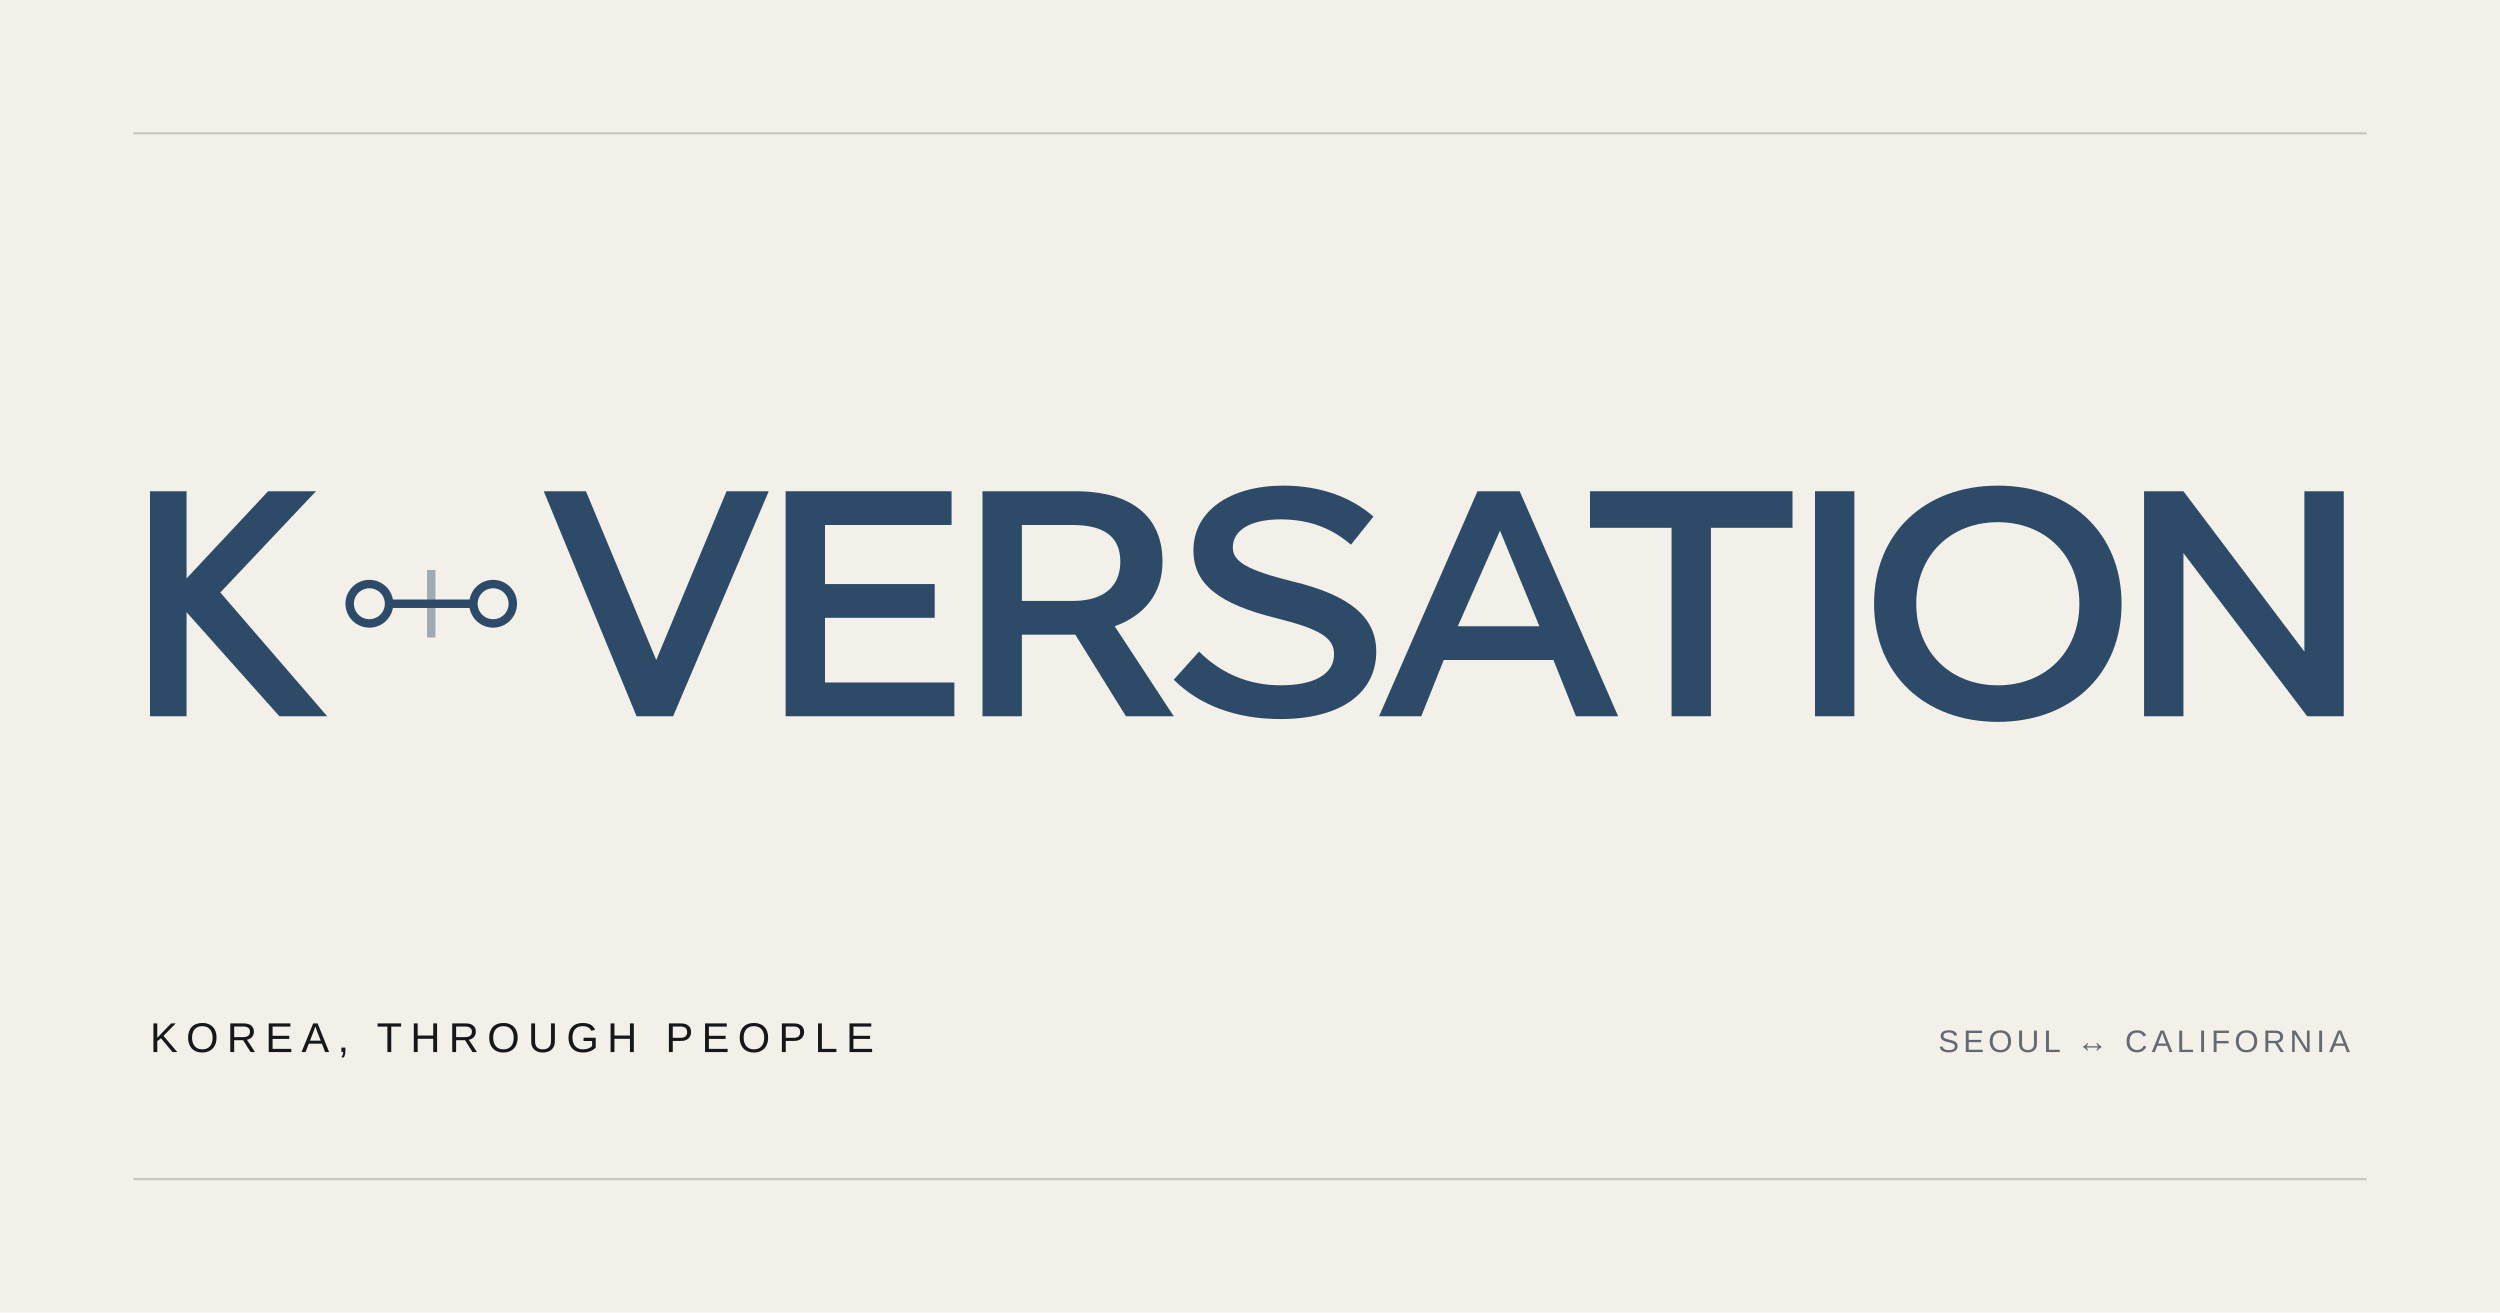
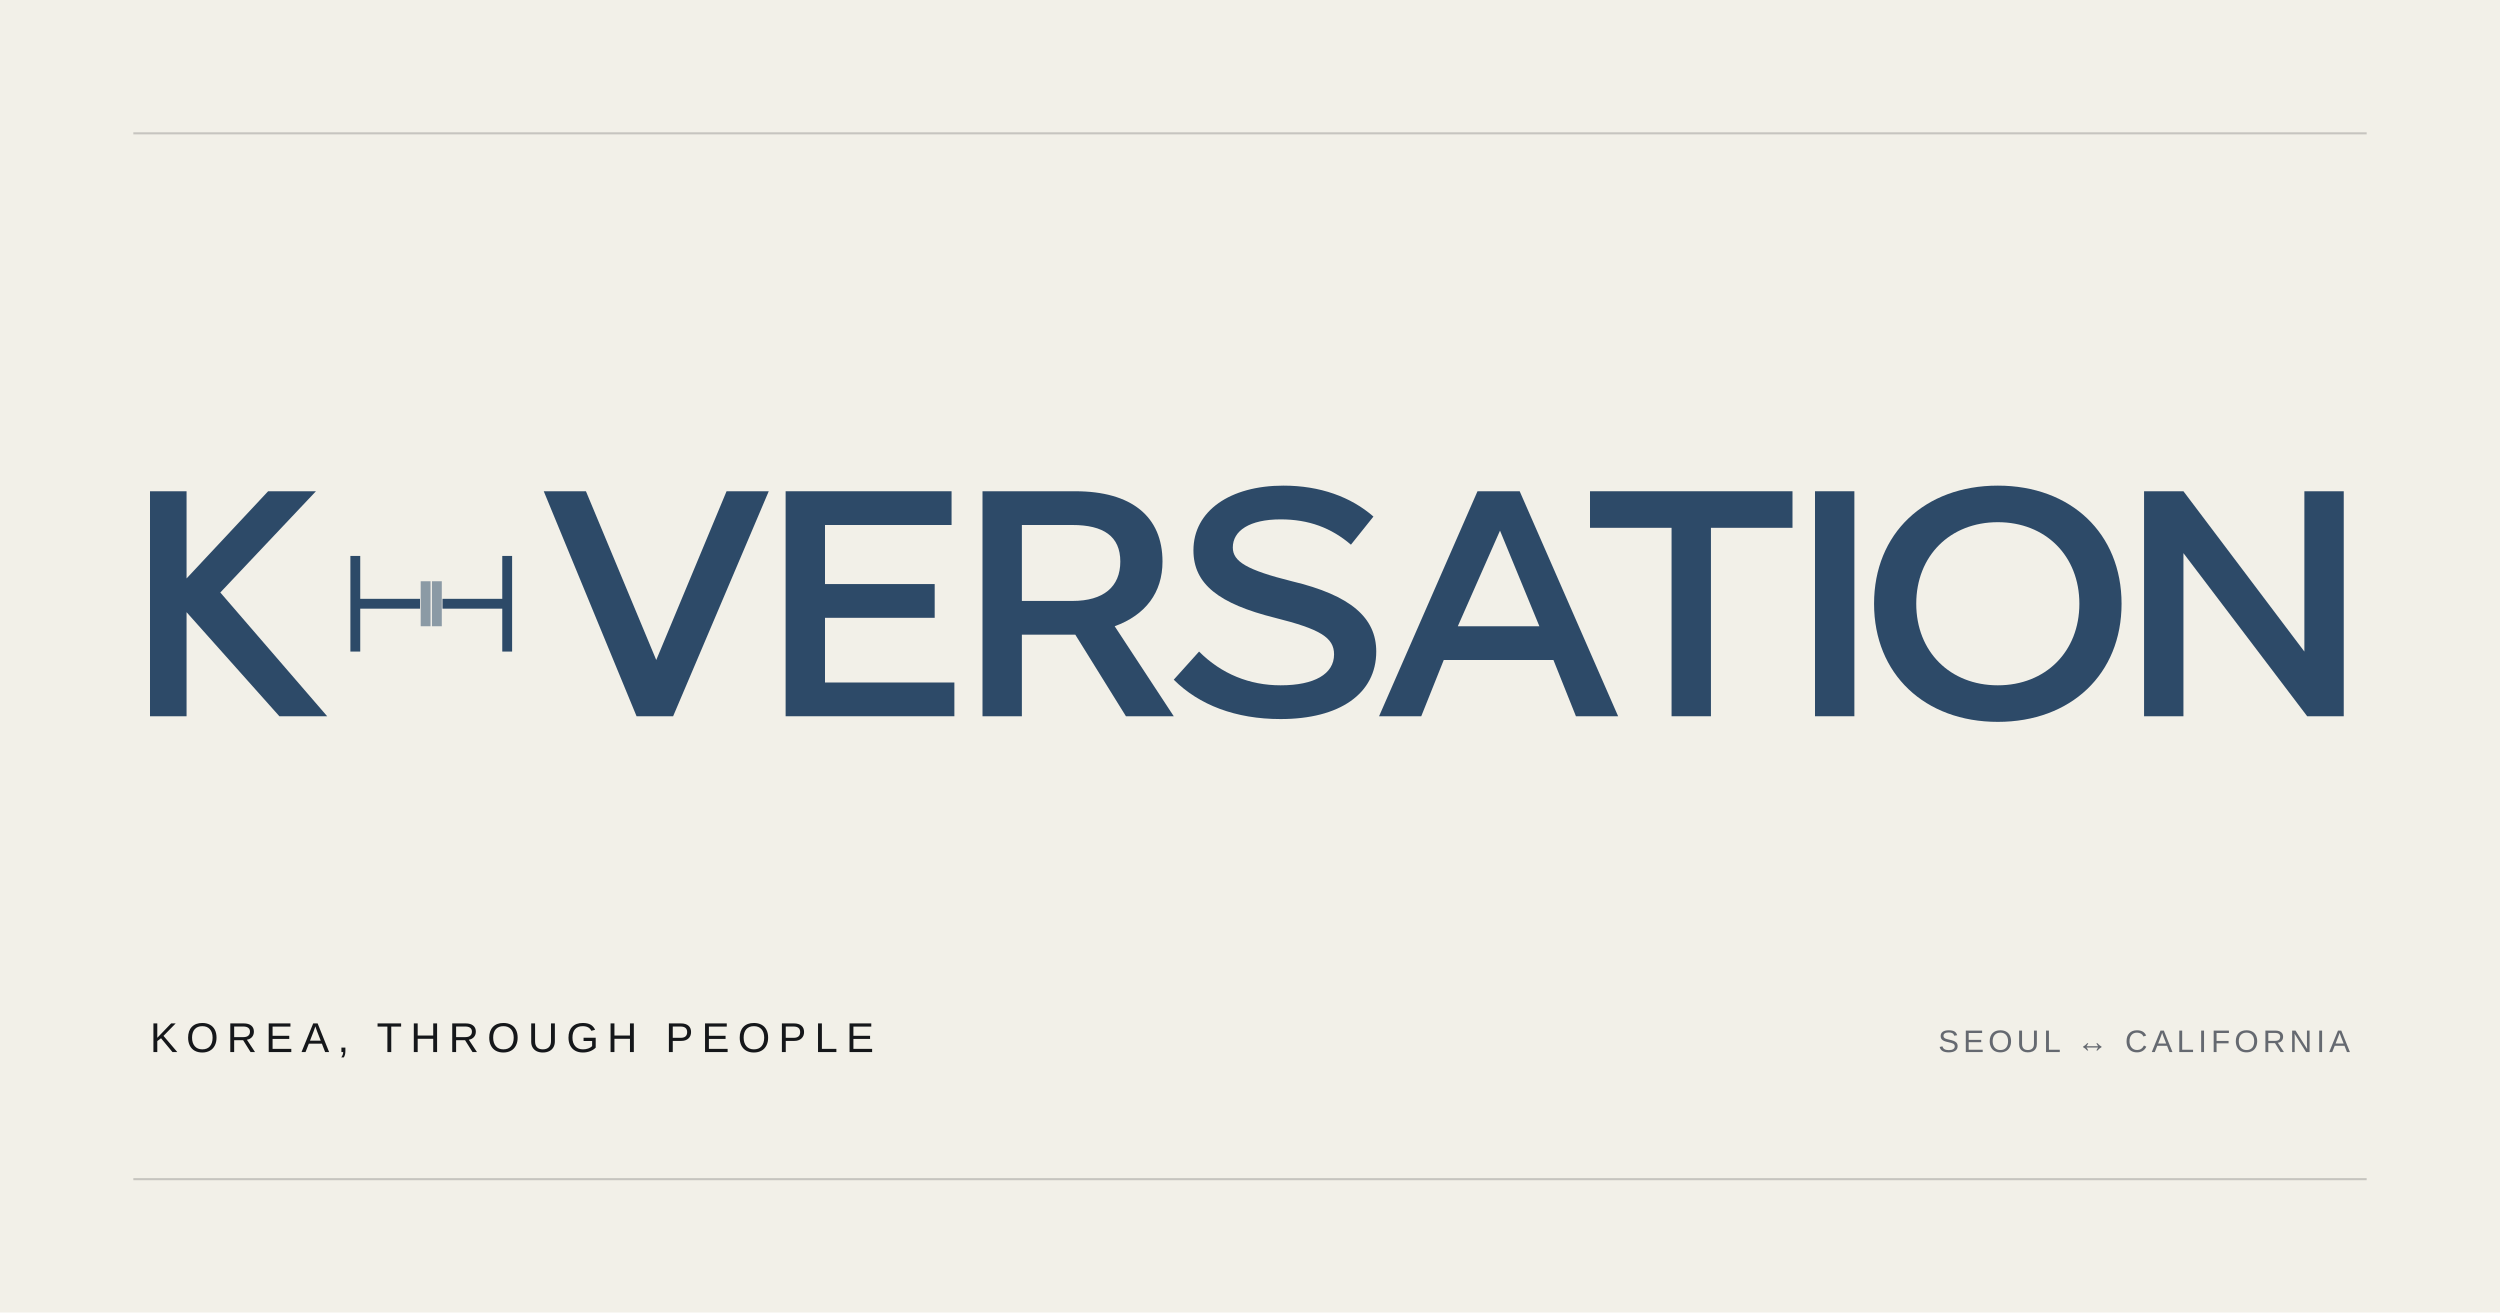
<svg xmlns="http://www.w3.org/2000/svg" viewBox="0 0 1200 630" role="img" aria-labelledby="title description">
  <rect width="1200" height="630" fill="#f2f0e8" />
  <path d="M64 64h1072M64 566h1072" stroke="#15171a" stroke-opacity=".2" />
  <g transform="translate(72 225) scale(1.35)" fill="#2d4a68">
    <path d="M0 8h13v31L42 8h17L25 44l38 44H46L13 51v37H0Z" />
    <path d="M140 8h15l25 60 25-60h15l-34 80h-13Z" />
    <path d="M226 8h59v12h-45v21h39v12h-39v23h46v12h-60Z" />
    <path fill-rule="evenodd" d="M296 8h33c20 0 31 9 31 25 0 11-6 19-17 23l21 32h-17l-18-29h-19v29h-14Zm14 12v27h18c11 0 17-5 17-14s-6-13-17-13Z" />
    <path d="M373 65c8 8 18 12 29 12 12 0 19-4 19-11 0-6-5-9-21-13-20-5-29-12-29-24 0-14 13-23 32-23 13 0 24 4 32 11l-8 10c-7-6-15-9-25-9-11 0-17 4-17 10 0 5 5 8 21 12 21 5 30 13 30 25 0 15-13 24-34 24-16 0-29-5-38-14Z" />
    <path fill-rule="evenodd" d="M472 8h15l35 80h-15l-8-20h-39l-8 20h-15Zm-7 48h29l-14-34Z" />
    <path d="M512 8h72v13h-29v67h-14V21h-29ZM592 8h14v80h-14Z" />
    <path fill-rule="evenodd" d="M657 6c26 0 44 17 44 42s-18 42-44 42-44-17-44-42 18-42 44-42Zm0 13c-17 0-29 12-29 29s12 29 29 29 29-12 29-29-12-29-29-29Z" />
    <path d="M709 8h14l43 57V8h14v80h-13l-44-58v58h-14Z" />
  </g>
-   <g transform="translate(72 225) scale(1.35)" fill="none" stroke="#2d4a68" stroke-width="3">
-     <circle cx="78" cy="48" r="7" />
-     <circle cx="122" cy="48" r="7" />
-     <path d="M85 48h30" />
-     <path d="M100 36v24" opacity=".42" />
+   <g transform="translate(72 225) scale(1.35)" fill="none" stroke="#2d4a68" stroke-width="3.5">
+     <path d="M73 31v34M73 48h23M127 31v34M104 48h23" />
+     <path d="M98 40v16M102 40v16" opacity=".52" />
  </g>
  <text x="72" y="505" fill="#15171a" font-family="Arial, sans-serif" font-size="20" letter-spacing="4">KOREA, THROUGH PEOPLE</text>
  <text x="1128" y="505" text-anchor="end" fill="#656970" font-family="Arial, sans-serif" font-size="15" letter-spacing="2">SEOUL ↔ CALIFORNIA</text>
</svg>
